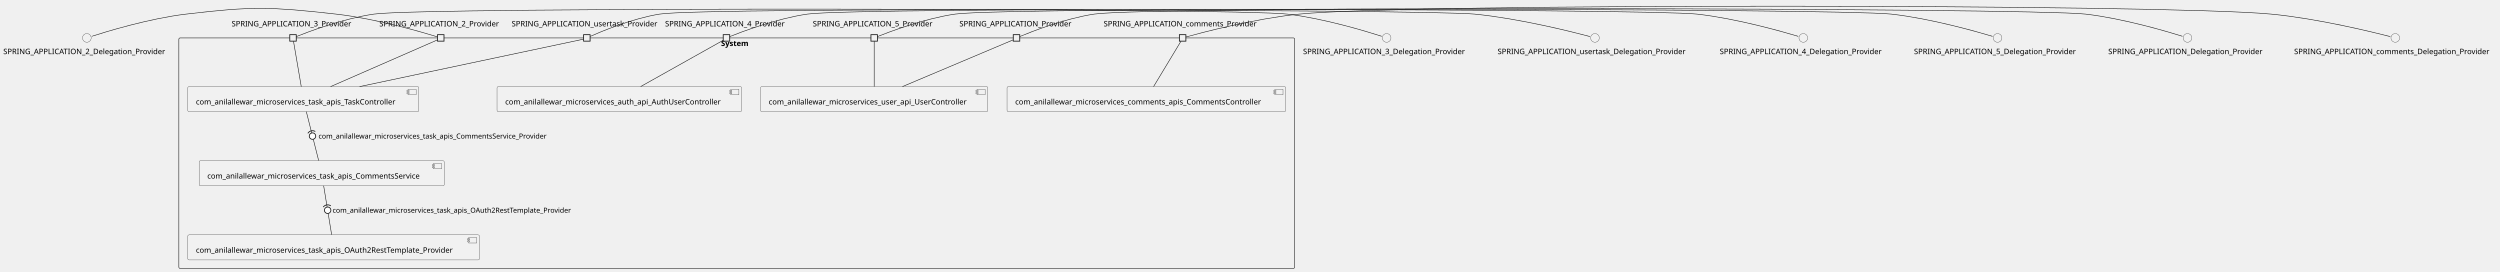
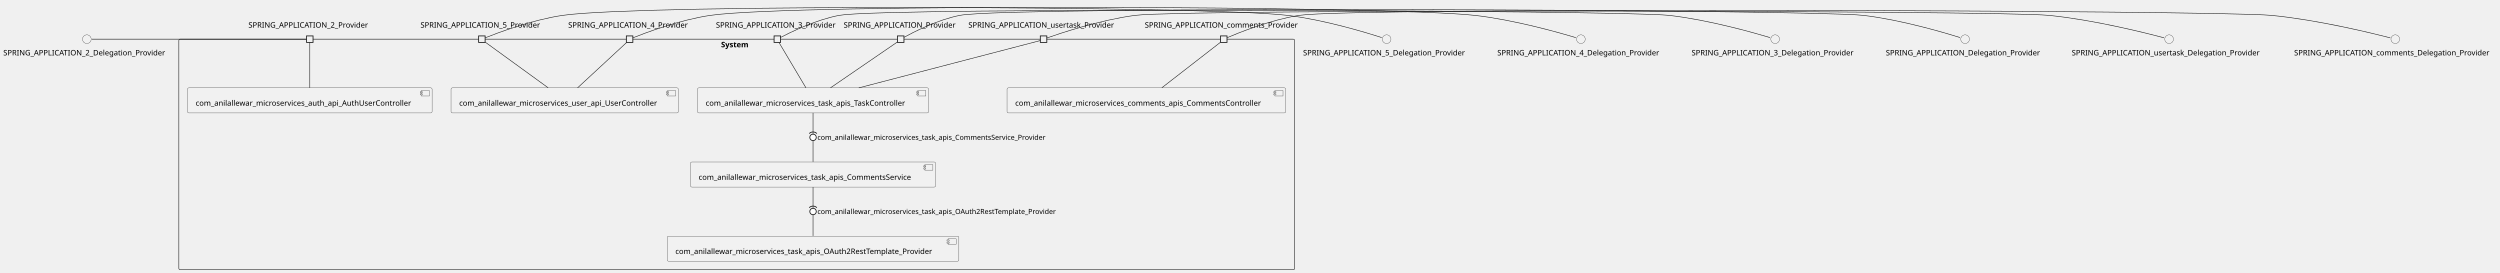
- <svg xmlns="http://www.w3.org/2000/svg" xmlns:xlink="http://www.w3.org/1999/xlink" contentStyleType="text/css" height="502px" preserveAspectRatio="none" style="width:4620px;height:502px;background:#FFFFFF;" version="1.1" viewBox="0 0 4620 502" width="4620px" zoomAndPan="magnify">
+ <svg xmlns="http://www.w3.org/2000/svg" xmlns:xlink="http://www.w3.org/1999/xlink" contentStyleType="text/css" height="504px" preserveAspectRatio="none" style="width:4620px;height:504px;background:#FFFFFF;" version="1.1" viewBox="0 0 4620 504" width="4620px" zoomAndPan="magnify">
  <defs />
  <g>
    <g id="cluster_System">
-       <rect fill="none" height="426" rx="2.5" ry="2.5" style="stroke:#181818;stroke-width:1.0;" width="2062" x="330.5" y="70.06" />
-       <text fill="#000000" font-family="sans-serif" font-size="14" font-weight="bold" lengthAdjust="spacing" textLength="58" x="1332.5" y="85.055">System</text>
+       <rect fill="none" height="426" rx="2.5" ry="2.5" style="stroke:#181818;stroke-width:1.0;" width="2062" x="330.5" y="72.38" />
+       <text fill="#000000" font-family="sans-serif" font-size="14" font-weight="bold" lengthAdjust="spacing" textLength="58" x="1332.5" y="87.375">System</text>
    </g>
    <g id="elem_com_anilallewar_microservices_auth_api_AuthUserController">
-       <a href="anilallewar-microservices-basics-spring-boot.repository#_tkcF-hDOEe-IudnBAftMdw" target="_top" title="anilallewar-microservices-basics-spring-boot.repository#_tkcF-hDOEe-IudnBAftMdw" xlink:actuate="onRequest" xlink:href="anilallewar-microservices-basics-spring-boot.repository#_tkcF-hDOEe-IudnBAftMdw" xlink:show="new" xlink:title="anilallewar-microservices-basics-spring-boot.repository#_tkcF-hDOEe-IudnBAftMdw" xlink:type="simple">
-         <rect fill="#F1F1F1" height="46.297" rx="2.5" ry="2.5" style="stroke:#181818;stroke-width:0.5;" width="452" x="918.5" y="160.06" />
-         <rect fill="#F1F1F1" height="10" style="stroke:#181818;stroke-width:0.5;" width="15" x="1350.5" y="165.06" />
-         <rect fill="#F1F1F1" height="2" style="stroke:#181818;stroke-width:0.5;" width="4" x="1348.5" y="167.06" />
-         <rect fill="#F1F1F1" height="2" style="stroke:#181818;stroke-width:0.5;" width="4" x="1348.5" y="171.06" />
-         <text fill="#000000" font-family="sans-serif" font-size="14" lengthAdjust="spacing" textLength="412" x="933.5" y="193.055">com_anilallewar_microservices_auth_api_AuthUserController</text>
+       <a href="anilallewar-microservices-basics-spring-boot.repository#_lcFscxGXEe-fdIV9tTyKSA" target="_top" title="anilallewar-microservices-basics-spring-boot.repository#_lcFscxGXEe-fdIV9tTyKSA" xlink:actuate="onRequest" xlink:href="anilallewar-microservices-basics-spring-boot.repository#_lcFscxGXEe-fdIV9tTyKSA" xlink:show="new" xlink:title="anilallewar-microservices-basics-spring-boot.repository#_lcFscxGXEe-fdIV9tTyKSA" xlink:type="simple">
+         <rect fill="#F1F1F1" height="46.297" rx="2.5" ry="2.5" style="stroke:#181818;stroke-width:0.5;" width="452" x="346.5" y="162.38" />
+         <rect fill="#F1F1F1" height="10" style="stroke:#181818;stroke-width:0.5;" width="15" x="778.5" y="167.38" />
+         <rect fill="#F1F1F1" height="2" style="stroke:#181818;stroke-width:0.5;" width="4" x="776.5" y="169.38" />
+         <rect fill="#F1F1F1" height="2" style="stroke:#181818;stroke-width:0.5;" width="4" x="776.5" y="173.38" />
+         <text fill="#000000" font-family="sans-serif" font-size="14" lengthAdjust="spacing" textLength="412" x="361.5" y="195.375">com_anilallewar_microservices_auth_api_AuthUserController</text>
      </a>
    </g>
    <g id="elem_com_anilallewar_microservices_comments_apis_CommentsController">
-       <a href="anilallewar-microservices-basics-spring-boot.repository#_tkcF-hDOEe-IudnBAftMdw" target="_top" title="anilallewar-microservices-basics-spring-boot.repository#_tkcF-hDOEe-IudnBAftMdw" xlink:actuate="onRequest" xlink:href="anilallewar-microservices-basics-spring-boot.repository#_tkcF-hDOEe-IudnBAftMdw" xlink:show="new" xlink:title="anilallewar-microservices-basics-spring-boot.repository#_tkcF-hDOEe-IudnBAftMdw" xlink:type="simple">
-         <rect fill="#F1F1F1" height="46.297" rx="2.5" ry="2.5" style="stroke:#181818;stroke-width:0.5;" width="515" x="1861" y="160.06" />
-         <rect fill="#F1F1F1" height="10" style="stroke:#181818;stroke-width:0.5;" width="15" x="2356" y="165.06" />
-         <rect fill="#F1F1F1" height="2" style="stroke:#181818;stroke-width:0.5;" width="4" x="2354" y="167.06" />
-         <rect fill="#F1F1F1" height="2" style="stroke:#181818;stroke-width:0.5;" width="4" x="2354" y="171.06" />
-         <text fill="#000000" font-family="sans-serif" font-size="14" lengthAdjust="spacing" textLength="475" x="1876" y="193.055">com_anilallewar_microservices_comments_apis_CommentsController</text>
+       <a href="anilallewar-microservices-basics-spring-boot.repository#_lcFscxGXEe-fdIV9tTyKSA" target="_top" title="anilallewar-microservices-basics-spring-boot.repository#_lcFscxGXEe-fdIV9tTyKSA" xlink:actuate="onRequest" xlink:href="anilallewar-microservices-basics-spring-boot.repository#_lcFscxGXEe-fdIV9tTyKSA" xlink:show="new" xlink:title="anilallewar-microservices-basics-spring-boot.repository#_lcFscxGXEe-fdIV9tTyKSA" xlink:type="simple">
+         <rect fill="#F1F1F1" height="46.297" rx="2.5" ry="2.5" style="stroke:#181818;stroke-width:0.5;" width="515" x="1861" y="162.38" />
+         <rect fill="#F1F1F1" height="10" style="stroke:#181818;stroke-width:0.5;" width="15" x="2356" y="167.38" />
+         <rect fill="#F1F1F1" height="2" style="stroke:#181818;stroke-width:0.5;" width="4" x="2354" y="169.38" />
+         <rect fill="#F1F1F1" height="2" style="stroke:#181818;stroke-width:0.5;" width="4" x="2354" y="173.38" />
+         <text fill="#000000" font-family="sans-serif" font-size="14" lengthAdjust="spacing" textLength="475" x="1876" y="195.375">com_anilallewar_microservices_comments_apis_CommentsController</text>
      </a>
    </g>
    <g id="elem_com_anilallewar_microservices_task_apis_CommentsService">
-       <a href="anilallewar-microservices-basics-spring-boot.repository#_tkcF-hDOEe-IudnBAftMdw" target="_top" title="anilallewar-microservices-basics-spring-boot.repository#_tkcF-hDOEe-IudnBAftMdw" xlink:actuate="onRequest" xlink:href="anilallewar-microservices-basics-spring-boot.repository#_tkcF-hDOEe-IudnBAftMdw" xlink:show="new" xlink:title="anilallewar-microservices-basics-spring-boot.repository#_tkcF-hDOEe-IudnBAftMdw" xlink:type="simple">
-         <rect fill="#F1F1F1" height="46.297" rx="2.5" ry="2.5" style="stroke:#181818;stroke-width:0.5;" width="453" x="368" y="297.06" />
-         <rect fill="#F1F1F1" height="10" style="stroke:#181818;stroke-width:0.5;" width="15" x="801" y="302.06" />
-         <rect fill="#F1F1F1" height="2" style="stroke:#181818;stroke-width:0.5;" width="4" x="799" y="304.06" />
-         <rect fill="#F1F1F1" height="2" style="stroke:#181818;stroke-width:0.5;" width="4" x="799" y="308.06" />
-         <text fill="#000000" font-family="sans-serif" font-size="14" lengthAdjust="spacing" textLength="413" x="383" y="330.055">com_anilallewar_microservices_task_apis_CommentsService</text>
+       <a href="anilallewar-microservices-basics-spring-boot.repository#_lcFscxGXEe-fdIV9tTyKSA" target="_top" title="anilallewar-microservices-basics-spring-boot.repository#_lcFscxGXEe-fdIV9tTyKSA" xlink:actuate="onRequest" xlink:href="anilallewar-microservices-basics-spring-boot.repository#_lcFscxGXEe-fdIV9tTyKSA" xlink:show="new" xlink:title="anilallewar-microservices-basics-spring-boot.repository#_lcFscxGXEe-fdIV9tTyKSA" xlink:type="simple">
+         <rect fill="#F1F1F1" height="46.297" rx="2.5" ry="2.5" style="stroke:#181818;stroke-width:0.5;" width="453" x="1276" y="299.38" />
+         <rect fill="#F1F1F1" height="10" style="stroke:#181818;stroke-width:0.5;" width="15" x="1709" y="304.38" />
+         <rect fill="#F1F1F1" height="2" style="stroke:#181818;stroke-width:0.5;" width="4" x="1707" y="306.38" />
+         <rect fill="#F1F1F1" height="2" style="stroke:#181818;stroke-width:0.5;" width="4" x="1707" y="310.38" />
+         <text fill="#000000" font-family="sans-serif" font-size="14" lengthAdjust="spacing" textLength="413" x="1291" y="332.375">com_anilallewar_microservices_task_apis_CommentsService</text>
      </a>
    </g>
    <g id="elem_com_anilallewar_microservices_task_apis_OAuth2RestTemplate_Provider">
-       <a href="anilallewar-microservices-basics-spring-boot.repository#_tkcF-hDOEe-IudnBAftMdw" target="_top" title="anilallewar-microservices-basics-spring-boot.repository#_tkcF-hDOEe-IudnBAftMdw" xlink:actuate="onRequest" xlink:href="anilallewar-microservices-basics-spring-boot.repository#_tkcF-hDOEe-IudnBAftMdw" xlink:show="new" xlink:title="anilallewar-microservices-basics-spring-boot.repository#_tkcF-hDOEe-IudnBAftMdw" xlink:type="simple">
-         <rect fill="#F1F1F1" height="46.297" rx="2.5" ry="2.5" style="stroke:#181818;stroke-width:0.5;" width="539" x="347" y="434.06" />
-         <rect fill="#F1F1F1" height="10" style="stroke:#181818;stroke-width:0.5;" width="15" x="866" y="439.06" />
-         <rect fill="#F1F1F1" height="2" style="stroke:#181818;stroke-width:0.5;" width="4" x="864" y="441.06" />
-         <rect fill="#F1F1F1" height="2" style="stroke:#181818;stroke-width:0.5;" width="4" x="864" y="445.06" />
-         <text fill="#000000" font-family="sans-serif" font-size="14" lengthAdjust="spacing" textLength="499" x="362" y="467.055">com_anilallewar_microservices_task_apis_OAuth2RestTemplate_Provider</text>
+       <a href="anilallewar-microservices-basics-spring-boot.repository#_lcFscxGXEe-fdIV9tTyKSA" target="_top" title="anilallewar-microservices-basics-spring-boot.repository#_lcFscxGXEe-fdIV9tTyKSA" xlink:actuate="onRequest" xlink:href="anilallewar-microservices-basics-spring-boot.repository#_lcFscxGXEe-fdIV9tTyKSA" xlink:show="new" xlink:title="anilallewar-microservices-basics-spring-boot.repository#_lcFscxGXEe-fdIV9tTyKSA" xlink:type="simple">
+         <rect fill="#F1F1F1" height="46.297" rx="2.5" ry="2.5" style="stroke:#181818;stroke-width:0.5;" width="539" x="1233" y="436.38" />
+         <rect fill="#F1F1F1" height="10" style="stroke:#181818;stroke-width:0.5;" width="15" x="1752" y="441.38" />
+         <rect fill="#F1F1F1" height="2" style="stroke:#181818;stroke-width:0.5;" width="4" x="1750" y="443.38" />
+         <rect fill="#F1F1F1" height="2" style="stroke:#181818;stroke-width:0.5;" width="4" x="1750" y="447.38" />
+         <text fill="#000000" font-family="sans-serif" font-size="14" lengthAdjust="spacing" textLength="499" x="1248" y="469.375">com_anilallewar_microservices_task_apis_OAuth2RestTemplate_Provider</text>
      </a>
    </g>
    <g id="elem_com_anilallewar_microservices_task_apis_TaskController">
-       <a href="anilallewar-microservices-basics-spring-boot.repository#_tkcF-hDOEe-IudnBAftMdw" target="_top" title="anilallewar-microservices-basics-spring-boot.repository#_tkcF-hDOEe-IudnBAftMdw" xlink:actuate="onRequest" xlink:href="anilallewar-microservices-basics-spring-boot.repository#_tkcF-hDOEe-IudnBAftMdw" xlink:show="new" xlink:title="anilallewar-microservices-basics-spring-boot.repository#_tkcF-hDOEe-IudnBAftMdw" xlink:type="simple">
-         <rect fill="#F1F1F1" height="46.297" rx="2.5" ry="2.5" style="stroke:#181818;stroke-width:0.5;" width="427" x="347" y="160.06" />
-         <rect fill="#F1F1F1" height="10" style="stroke:#181818;stroke-width:0.5;" width="15" x="754" y="165.06" />
-         <rect fill="#F1F1F1" height="2" style="stroke:#181818;stroke-width:0.5;" width="4" x="752" y="167.06" />
-         <rect fill="#F1F1F1" height="2" style="stroke:#181818;stroke-width:0.5;" width="4" x="752" y="171.06" />
-         <text fill="#000000" font-family="sans-serif" font-size="14" lengthAdjust="spacing" textLength="387" x="362" y="193.055">com_anilallewar_microservices_task_apis_TaskController</text>
+       <a href="anilallewar-microservices-basics-spring-boot.repository#_lcFscxGXEe-fdIV9tTyKSA" target="_top" title="anilallewar-microservices-basics-spring-boot.repository#_lcFscxGXEe-fdIV9tTyKSA" xlink:actuate="onRequest" xlink:href="anilallewar-microservices-basics-spring-boot.repository#_lcFscxGXEe-fdIV9tTyKSA" xlink:show="new" xlink:title="anilallewar-microservices-basics-spring-boot.repository#_lcFscxGXEe-fdIV9tTyKSA" xlink:type="simple">
+         <rect fill="#F1F1F1" height="46.297" rx="2.5" ry="2.5" style="stroke:#181818;stroke-width:0.5;" width="427" x="1289" y="162.38" />
+         <rect fill="#F1F1F1" height="10" style="stroke:#181818;stroke-width:0.5;" width="15" x="1696" y="167.38" />
+         <rect fill="#F1F1F1" height="2" style="stroke:#181818;stroke-width:0.5;" width="4" x="1694" y="169.38" />
+         <rect fill="#F1F1F1" height="2" style="stroke:#181818;stroke-width:0.5;" width="4" x="1694" y="173.38" />
+         <text fill="#000000" font-family="sans-serif" font-size="14" lengthAdjust="spacing" textLength="387" x="1304" y="195.375">com_anilallewar_microservices_task_apis_TaskController</text>
      </a>
    </g>
    <g id="elem_com_anilallewar_microservices_user_api_UserController">
-       <a href="anilallewar-microservices-basics-spring-boot.repository#_tkcF-hDOEe-IudnBAftMdw" target="_top" title="anilallewar-microservices-basics-spring-boot.repository#_tkcF-hDOEe-IudnBAftMdw" xlink:actuate="onRequest" xlink:href="anilallewar-microservices-basics-spring-boot.repository#_tkcF-hDOEe-IudnBAftMdw" xlink:show="new" xlink:title="anilallewar-microservices-basics-spring-boot.repository#_tkcF-hDOEe-IudnBAftMdw" xlink:type="simple">
-         <rect fill="#F1F1F1" height="46.297" rx="2.5" ry="2.5" style="stroke:#181818;stroke-width:0.5;" width="420" x="1405.5" y="160.06" />
-         <rect fill="#F1F1F1" height="10" style="stroke:#181818;stroke-width:0.5;" width="15" x="1805.5" y="165.06" />
-         <rect fill="#F1F1F1" height="2" style="stroke:#181818;stroke-width:0.5;" width="4" x="1803.5" y="167.06" />
-         <rect fill="#F1F1F1" height="2" style="stroke:#181818;stroke-width:0.5;" width="4" x="1803.5" y="171.06" />
-         <text fill="#000000" font-family="sans-serif" font-size="14" lengthAdjust="spacing" textLength="380" x="1420.5" y="193.055">com_anilallewar_microservices_user_api_UserController</text>
+       <a href="anilallewar-microservices-basics-spring-boot.repository#_lcFscxGXEe-fdIV9tTyKSA" target="_top" title="anilallewar-microservices-basics-spring-boot.repository#_lcFscxGXEe-fdIV9tTyKSA" xlink:actuate="onRequest" xlink:href="anilallewar-microservices-basics-spring-boot.repository#_lcFscxGXEe-fdIV9tTyKSA" xlink:show="new" xlink:title="anilallewar-microservices-basics-spring-boot.repository#_lcFscxGXEe-fdIV9tTyKSA" xlink:type="simple">
+         <rect fill="#F1F1F1" height="46.297" rx="2.5" ry="2.5" style="stroke:#181818;stroke-width:0.5;" width="420" x="833.5" y="162.38" />
+         <rect fill="#F1F1F1" height="10" style="stroke:#181818;stroke-width:0.5;" width="15" x="1233.5" y="167.38" />
+         <rect fill="#F1F1F1" height="2" style="stroke:#181818;stroke-width:0.5;" width="4" x="1231.5" y="169.38" />
+         <rect fill="#F1F1F1" height="2" style="stroke:#181818;stroke-width:0.5;" width="4" x="1231.5" y="173.38" />
+         <text fill="#000000" font-family="sans-serif" font-size="14" lengthAdjust="spacing" textLength="380" x="848.5" y="195.375">com_anilallewar_microservices_user_api_UserController</text>
      </a>
    </g>
-     <text fill="#000000" font-family="sans-serif" font-size="14" lengthAdjust="spacing" textLength="227" x="701" y="48.758">SPRING_APPLICATION_2_Provider</text>
-     <rect fill="#F1F1F1" height="12" style="stroke:#181818;stroke-width:1.5;" width="12" x="808.5" y="64.06" />
-     <text fill="#000000" font-family="sans-serif" font-size="14" lengthAdjust="spacing" textLength="227" x="428" y="48.758">SPRING_APPLICATION_3_Provider</text>
-     <rect fill="#F1F1F1" height="12" style="stroke:#181818;stroke-width:1.5;" width="12" x="535.5" y="64.06" />
-     <text fill="#000000" font-family="sans-serif" font-size="14" lengthAdjust="spacing" textLength="227" x="1229" y="48.758">SPRING_APPLICATION_4_Provider</text>
-     <rect fill="#F1F1F1" height="12" style="stroke:#181818;stroke-width:1.5;" width="12" x="1336.5" y="64.06" />
-     <text fill="#000000" font-family="sans-serif" font-size="14" lengthAdjust="spacing" textLength="227" x="1502" y="48.758">SPRING_APPLICATION_5_Provider</text>
-     <rect fill="#F1F1F1" height="12" style="stroke:#181818;stroke-width:1.5;" width="12" x="1609.5" y="64.06" />
-     <text fill="#000000" font-family="sans-serif" font-size="14" lengthAdjust="spacing" textLength="211" x="1773" y="48.758">SPRING_APPLICATION_Provider</text>
-     <rect fill="#F1F1F1" height="12" style="stroke:#181818;stroke-width:1.5;" width="12" x="1872.5" y="64.06" />
-     <text fill="#000000" font-family="sans-serif" font-size="14" lengthAdjust="spacing" textLength="292" x="2039.5" y="48.758">SPRING_APPLICATION_comments_Provider</text>
-     <rect fill="#F1F1F1" height="12" style="stroke:#181818;stroke-width:1.5;" width="12" x="2179.5" y="64.06" />
-     <text fill="#000000" font-family="sans-serif" font-size="14" lengthAdjust="spacing" textLength="278" x="945.5" y="48.758">SPRING_APPLICATION_usertask_Provider</text>
-     <rect fill="#F1F1F1" height="12" style="stroke:#181818;stroke-width:1.5;" width="12" x="1078.5" y="64.06" />
+     <text fill="#000000" font-family="sans-serif" font-size="14" lengthAdjust="spacing" textLength="227" x="459" y="51.078">SPRING_APPLICATION_2_Provider</text>
+     <rect fill="#F1F1F1" height="12" style="stroke:#181818;stroke-width:1.5;" width="12" x="566.5" y="66.38" />
+     <text fill="#000000" font-family="sans-serif" font-size="14" lengthAdjust="spacing" textLength="227" x="1323" y="51.078">SPRING_APPLICATION_3_Provider</text>
+     <rect fill="#F1F1F1" height="12" style="stroke:#181818;stroke-width:1.5;" width="12" x="1430.5" y="66.38" />
+     <text fill="#000000" font-family="sans-serif" font-size="14" lengthAdjust="spacing" textLength="227" x="1050" y="51.078">SPRING_APPLICATION_4_Provider</text>
+     <rect fill="#F1F1F1" height="12" style="stroke:#181818;stroke-width:1.5;" width="12" x="1157.5" y="66.38" />
+     <text fill="#000000" font-family="sans-serif" font-size="14" lengthAdjust="spacing" textLength="227" x="777" y="51.078">SPRING_APPLICATION_5_Provider</text>
+     <rect fill="#F1F1F1" height="12" style="stroke:#181818;stroke-width:1.5;" width="12" x="884.5" y="66.38" />
+     <text fill="#000000" font-family="sans-serif" font-size="14" lengthAdjust="spacing" textLength="211" x="1559" y="51.078">SPRING_APPLICATION_Provider</text>
+     <rect fill="#F1F1F1" height="12" style="stroke:#181818;stroke-width:1.5;" width="12" x="1658.5" y="66.38" />
+     <text fill="#000000" font-family="sans-serif" font-size="14" lengthAdjust="spacing" textLength="292" x="2115.5" y="51.078">SPRING_APPLICATION_comments_Provider</text>
+     <rect fill="#F1F1F1" height="12" style="stroke:#181818;stroke-width:1.5;" width="12" x="2255.5" y="66.38" />
+     <text fill="#000000" font-family="sans-serif" font-size="14" lengthAdjust="spacing" textLength="278" x="1789.5" y="51.078">SPRING_APPLICATION_usertask_Provider</text>
+     <rect fill="#F1F1F1" height="12" style="stroke:#181818;stroke-width:1.5;" width="12" x="1922.5" y="66.38" />
    <g id="elem_SPRING_APPLICATION_2_Delegation_Provider">
-       <ellipse cx="160.5" cy="70.06" fill="#F1F1F1" rx="8" ry="8" style="stroke:#181818;stroke-width:0.5;" />
-       <text fill="#000000" font-family="sans-serif" font-size="14" lengthAdjust="spacing" textLength="309" x="6" y="100.055">SPRING_APPLICATION_2_Delegation_Provider</text>
+       <ellipse cx="160.5" cy="72.38" fill="#F1F1F1" rx="8" ry="8" style="stroke:#181818;stroke-width:0.5;" />
+       <text fill="#000000" font-family="sans-serif" font-size="14" lengthAdjust="spacing" textLength="309" x="6" y="102.375">SPRING_APPLICATION_2_Delegation_Provider</text>
    </g>
    <g id="elem_SPRING_APPLICATION_3_Delegation_Provider">
-       <ellipse cx="2562.5" cy="70.06" fill="#F1F1F1" rx="8" ry="8" style="stroke:#181818;stroke-width:0.5;" />
-       <text fill="#000000" font-family="sans-serif" font-size="14" lengthAdjust="spacing" textLength="309" x="2408" y="100.055">SPRING_APPLICATION_3_Delegation_Provider</text>
+       <ellipse cx="3280.5" cy="72.38" fill="#F1F1F1" rx="8" ry="8" style="stroke:#181818;stroke-width:0.5;" />
+       <text fill="#000000" font-family="sans-serif" font-size="14" lengthAdjust="spacing" textLength="309" x="3126" y="102.375">SPRING_APPLICATION_3_Delegation_Provider</text>
    </g>
    <g id="elem_SPRING_APPLICATION_4_Delegation_Provider">
-       <ellipse cx="3332.5" cy="70.06" fill="#F1F1F1" rx="8" ry="8" style="stroke:#181818;stroke-width:0.5;" />
-       <text fill="#000000" font-family="sans-serif" font-size="14" lengthAdjust="spacing" textLength="309" x="3178" y="100.055">SPRING_APPLICATION_4_Delegation_Provider</text>
+       <ellipse cx="2921.5" cy="72.38" fill="#F1F1F1" rx="8" ry="8" style="stroke:#181818;stroke-width:0.5;" />
+       <text fill="#000000" font-family="sans-serif" font-size="14" lengthAdjust="spacing" textLength="309" x="2767" y="102.375">SPRING_APPLICATION_4_Delegation_Provider</text>
    </g>
    <g id="elem_SPRING_APPLICATION_5_Delegation_Provider">
-       <ellipse cx="3691.5" cy="70.06" fill="#F1F1F1" rx="8" ry="8" style="stroke:#181818;stroke-width:0.5;" />
-       <text fill="#000000" font-family="sans-serif" font-size="14" lengthAdjust="spacing" textLength="309" x="3537" y="100.055">SPRING_APPLICATION_5_Delegation_Provider</text>
+       <ellipse cx="2562.5" cy="72.38" fill="#F1F1F1" rx="8" ry="8" style="stroke:#181818;stroke-width:0.5;" />
+       <text fill="#000000" font-family="sans-serif" font-size="14" lengthAdjust="spacing" textLength="309" x="2408" y="102.375">SPRING_APPLICATION_5_Delegation_Provider</text>
    </g>
    <g id="elem_SPRING_APPLICATION_Delegation_Provider">
-       <ellipse cx="4042.5" cy="70.06" fill="#F1F1F1" rx="8" ry="8" style="stroke:#181818;stroke-width:0.5;" />
-       <text fill="#000000" font-family="sans-serif" font-size="14" lengthAdjust="spacing" textLength="293" x="3896" y="100.055">SPRING_APPLICATION_Delegation_Provider</text>
+       <ellipse cx="3631.5" cy="72.38" fill="#F1F1F1" rx="8" ry="8" style="stroke:#181818;stroke-width:0.5;" />
+       <text fill="#000000" font-family="sans-serif" font-size="14" lengthAdjust="spacing" textLength="293" x="3485" y="102.375">SPRING_APPLICATION_Delegation_Provider</text>
    </g>
    <g id="elem_SPRING_APPLICATION_comments_Delegation_Provider">
-       <ellipse cx="4426.5" cy="70.06" fill="#F1F1F1" rx="8" ry="8" style="stroke:#181818;stroke-width:0.5;" />
-       <text fill="#000000" font-family="sans-serif" font-size="14" lengthAdjust="spacing" textLength="374" x="4239.5" y="100.055">SPRING_APPLICATION_comments_Delegation_Provider</text>
+       <ellipse cx="4426.5" cy="72.38" fill="#F1F1F1" rx="8" ry="8" style="stroke:#181818;stroke-width:0.5;" />
+       <text fill="#000000" font-family="sans-serif" font-size="14" lengthAdjust="spacing" textLength="374" x="4239.5" y="102.375">SPRING_APPLICATION_comments_Delegation_Provider</text>
    </g>
    <g id="elem_SPRING_APPLICATION_usertask_Delegation_Provider">
-       <ellipse cx="2947.5" cy="70.06" fill="#F1F1F1" rx="8" ry="8" style="stroke:#181818;stroke-width:0.5;" />
-       <text fill="#000000" font-family="sans-serif" font-size="14" lengthAdjust="spacing" textLength="360" x="2767.5" y="100.055">SPRING_APPLICATION_usertask_Delegation_Provider</text>
+       <ellipse cx="4008.5" cy="72.38" fill="#F1F1F1" rx="8" ry="8" style="stroke:#181818;stroke-width:0.5;" />
+       <text fill="#000000" font-family="sans-serif" font-size="14" lengthAdjust="spacing" textLength="360" x="3828.5" y="102.375">SPRING_APPLICATION_usertask_Delegation_Provider</text>
    </g>
    <g id="link_SPRING_APPLICATION_2_Delegation_Provider_SPRING_APPLICATION_2_Provider">
-       <path d="M169.53,67.09 C195.97,58.57 275.68,34.14 344,26.06 C466.26,11.61 498.66,12.33 621,26.06 C695.98,34.48 784.28,60.69 808.24,68.1 " fill="none" id="SPRING_APPLICATION_2_Delegation_Provider-SPRING_APPLICATION_2_Provider" style="stroke:#181818;stroke-width:1.0;" />
+       <path d="M169.69,72.38 C223.3,72.38 523.27,72.38 566.35,72.38 " fill="none" id="SPRING_APPLICATION_2_Delegation_Provider-SPRING_APPLICATION_2_Provider" style="stroke:#181818;stroke-width:1.0;" />
    </g>
-     <g id="link_SPRING_APPLICATION_2_Provider_com_anilallewar_microservices_task_apis_TaskController">
-       <path d="M808.22,73.8 C781.45,85.51 675.24,131.92 610.9,160.03 " fill="none" id="SPRING_APPLICATION_2_Provider-com_anilallewar_microservices_task_apis_TaskController" style="stroke:#181818;stroke-width:1.0;" />
+     <g id="link_SPRING_APPLICATION_2_Provider_com_anilallewar_microservices_auth_api_AuthUserController">
+       <path d="M572.5,78.44 C572.5,93.03 572.5,135.84 572.5,162.36 " fill="none" id="SPRING_APPLICATION_2_Provider-com_anilallewar_microservices_auth_api_AuthUserController" style="stroke:#181818;stroke-width:1.0;" />
    </g>
    <g id="link_SPRING_APPLICATION_3_Delegation_Provider_SPRING_APPLICATION_3_Provider">
-       <path d="M2553.47,67.09 C2527.03,58.57 2447.32,34.14 2379,26.06 C2285.87,15.05 783.82,12.68 691,26.06 C633.69,34.32 567.73,59.52 547.62,67.56 " fill="none" id="SPRING_APPLICATION_3_Delegation_Provider-SPRING_APPLICATION_3_Provider" style="stroke:#181818;stroke-width:1.0;" />
+       <path d="M3271.22,69.53 C3243.27,61.12 3157.32,36.49 3084,28.38 C2999.35,19.02 1634.74,12.84 1551,28.38 C1507.66,36.42 1459.55,60.23 1442.72,69.04 " fill="none" id="SPRING_APPLICATION_3_Delegation_Provider-SPRING_APPLICATION_3_Provider" style="stroke:#181818;stroke-width:1.0;" />
    </g>
    <g id="link_SPRING_APPLICATION_3_Provider_com_anilallewar_microservices_task_apis_TaskController">
-       <path d="M542.37,76.12 C544.86,90.71 552.19,133.52 556.73,160.04 " fill="none" id="SPRING_APPLICATION_3_Provider-com_anilallewar_microservices_task_apis_TaskController" style="stroke:#181818;stroke-width:1.0;" />
+       <path d="M1439.51,78.44 C1448.18,93.03 1473.64,135.84 1489.41,162.36 " fill="none" id="SPRING_APPLICATION_3_Provider-com_anilallewar_microservices_task_apis_TaskController" style="stroke:#181818;stroke-width:1.0;" />
    </g>
    <g id="link_SPRING_APPLICATION_4_Delegation_Provider_SPRING_APPLICATION_4_Provider">
-       <path d="M3323.22,67.21 C3295.27,58.8 3209.32,34.17 3136,26.06 C3045.22,16.02 1582.4,13.03 1492,26.06 C1434.69,34.32 1368.73,59.52 1348.62,67.56 " fill="none" id="SPRING_APPLICATION_4_Delegation_Provider-SPRING_APPLICATION_4_Provider" style="stroke:#181818;stroke-width:1.0;" />
+       <path d="M2912.22,69.53 C2884.27,61.12 2798.32,36.49 2725,28.38 C2569.06,11.13 1468.28,6 1313,28.38 C1255.69,36.64 1189.73,61.84 1169.62,69.88 " fill="none" id="SPRING_APPLICATION_4_Delegation_Provider-SPRING_APPLICATION_4_Provider" style="stroke:#181818;stroke-width:1.0;" />
    </g>
-     <g id="link_SPRING_APPLICATION_4_Provider_com_anilallewar_microservices_auth_api_AuthUserController">
-       <path d="M1336.36,74.5 C1313.64,87.24 1233.17,132.35 1183.95,159.94 " fill="none" id="SPRING_APPLICATION_4_Provider-com_anilallewar_microservices_auth_api_AuthUserController" style="stroke:#181818;stroke-width:1.0;" />
+     <g id="link_SPRING_APPLICATION_4_Provider_com_anilallewar_microservices_user_api_UserController">
+       <path d="M1158.03,78.44 C1142.26,93.03 1095.98,135.84 1067.31,162.36 " fill="none" id="SPRING_APPLICATION_4_Provider-com_anilallewar_microservices_user_api_UserController" style="stroke:#181818;stroke-width:1.0;" />
    </g>
    <g id="link_SPRING_APPLICATION_5_Delegation_Provider_SPRING_APPLICATION_5_Provider">
-       <path d="M3682.22,67.21 C3654.27,58.8 3568.32,34.17 3495,26.06 C3399.47,15.5 1860.13,12.35 1765,26.06 C1707.69,34.32 1641.73,59.52 1621.62,67.56 " fill="none" id="SPRING_APPLICATION_5_Delegation_Provider-SPRING_APPLICATION_5_Provider" style="stroke:#181818;stroke-width:1.0;" />
+       <path d="M2553.47,69.41 C2527.03,60.89 2447.32,36.46 2379,28.38 C2231.25,10.91 1187.26,7.16 1040,28.38 C982.69,36.64 916.73,61.84 896.62,69.88 " fill="none" id="SPRING_APPLICATION_5_Delegation_Provider-SPRING_APPLICATION_5_Provider" style="stroke:#181818;stroke-width:1.0;" />
    </g>
    <g id="link_SPRING_APPLICATION_5_Provider_com_anilallewar_microservices_user_api_UserController">
-       <path d="M1615.5,76.12 C1615.5,90.71 1615.5,133.52 1615.5,160.04 " fill="none" id="SPRING_APPLICATION_5_Provider-com_anilallewar_microservices_user_api_UserController" style="stroke:#181818;stroke-width:1.0;" />
+       <path d="M896.69,77.87 C915.97,91.86 975.93,135.36 1012.99,162.24 " fill="none" id="SPRING_APPLICATION_5_Provider-com_anilallewar_microservices_user_api_UserController" style="stroke:#181818;stroke-width:1.0;" />
    </g>
    <g id="link_SPRING_APPLICATION_Delegation_Provider_SPRING_APPLICATION_Provider">
-       <path d="M4033.22,67.09 C4006.04,58.57 3924.11,34.13 3854,26.06 C3752.89,14.42 2122.65,10.98 2022,26.06 C1967.11,34.29 1904.22,59.28 1884.64,67.45 " fill="none" id="SPRING_APPLICATION_Delegation_Provider-SPRING_APPLICATION_Provider" style="stroke:#181818;stroke-width:1.0;" />
+       <path d="M3622.22,69.41 C3595.04,60.89 3513.11,36.45 3443,28.38 C3350.89,17.77 1865.04,10.77 1774,28.38 C1732.56,36.39 1686.91,60 1670.66,68.92 " fill="none" id="SPRING_APPLICATION_Delegation_Provider-SPRING_APPLICATION_Provider" style="stroke:#181818;stroke-width:1.0;" />
    </g>
-     <g id="link_SPRING_APPLICATION_Provider_com_anilallewar_microservices_user_api_UserController">
-       <path d="M1872,73.8 C1844.27,85.51 1734.3,131.92 1667.69,160.03 " fill="none" id="SPRING_APPLICATION_Provider-com_anilallewar_microservices_user_api_UserController" style="stroke:#181818;stroke-width:1.0;" />
+     <g id="link_SPRING_APPLICATION_Provider_com_anilallewar_microservices_task_apis_TaskController">
+       <path d="M1658.35,77.6 C1638.35,91.3 1574.21,135.25 1534.72,162.3 " fill="none" id="SPRING_APPLICATION_Provider-com_anilallewar_microservices_task_apis_TaskController" style="stroke:#181818;stroke-width:1.0;" />
    </g>
    <g id="link_SPRING_APPLICATION_comments_Delegation_Provider_SPRING_APPLICATION_comments_Provider">
-       <path d="M4417.41,67.67 C4386.69,59.74 4283.83,34.31 4197,26.06 C3998.34,7.19 2599.54,6 2401,26.06 C2317.04,34.54 2217.44,61.17 2191.77,68.29 " fill="none" id="SPRING_APPLICATION_comments_Delegation_Provider-SPRING_APPLICATION_comments_Provider" style="stroke:#181818;stroke-width:1.0;" />
+       <path d="M4417.41,69.99 C4386.69,62.06 4283.83,36.63 4197,28.38 C4097.67,18.94 2499.62,13.2 2401,28.38 C2347.79,36.57 2287.04,61.37 2267.73,69.65 " fill="none" id="SPRING_APPLICATION_comments_Delegation_Provider-SPRING_APPLICATION_comments_Provider" style="stroke:#181818;stroke-width:1.0;" />
    </g>
    <g id="link_SPRING_APPLICATION_comments_Provider_com_anilallewar_microservices_comments_apis_CommentsController">
-       <path d="M2182.45,76.12 C2173.64,90.71 2147.8,133.52 2131.79,160.04 " fill="none" id="SPRING_APPLICATION_comments_Provider-com_anilallewar_microservices_comments_apis_CommentsController" style="stroke:#181818;stroke-width:1.0;" />
+       <path d="M2255.36,78.15 C2236.97,92.42 2181.51,135.47 2147.09,162.18 " fill="none" id="SPRING_APPLICATION_comments_Provider-com_anilallewar_microservices_comments_apis_CommentsController" style="stroke:#181818;stroke-width:1.0;" />
    </g>
    <g id="link_SPRING_APPLICATION_usertask_Delegation_Provider_SPRING_APPLICATION_usertask_Provider">
-       <path d="M2938.27,67.56 C2908,59.5 2808.86,34.27 2725,26.06 C2641.73,17.91 1301.62,12.89 1219,26.06 C1167.81,34.22 1109.63,58.82 1090.76,67.22 " fill="none" id="SPRING_APPLICATION_usertask_Delegation_Provider-SPRING_APPLICATION_usertask_Provider" style="stroke:#181818;stroke-width:1.0;" />
+       <path d="M3999.27,69.88 C3969,61.82 3869.86,36.59 3786,28.38 C3692.67,19.24 2191.02,16.5 2098,28.38 C2032.56,36.74 1956.27,62.54 1934.55,70.21 " fill="none" id="SPRING_APPLICATION_usertask_Delegation_Provider-SPRING_APPLICATION_usertask_Provider" style="stroke:#181818;stroke-width:1.0;" />
    </g>
    <g id="link_SPRING_APPLICATION_usertask_Provider_com_anilallewar_microservices_task_apis_TaskController">
-       <path d="M1078.25,72.38 C1037.2,81.08 803.55,130.57 664.54,160.02 " fill="none" id="SPRING_APPLICATION_usertask_Provider-com_anilallewar_microservices_task_apis_TaskController" style="stroke:#181818;stroke-width:1.0;" />
+       <path d="M1922.48,74.95 C1886.63,84.29 1699.09,133.16 1587.1,162.34 " fill="none" id="SPRING_APPLICATION_usertask_Provider-com_anilallewar_microservices_task_apis_TaskController" style="stroke:#181818;stroke-width:1.0;" />
    </g>
    <g id="link_com_anilallewar_microservices_task_apis_TaskController_com_anilallewar_microservices_task_apis_CommentsService">
-       <path d="M566.11,206.35 C572.41,231.37 582.57,271.71 588.88,296.73 " fill="none" id="com_anilallewar_microservices_task_apis_TaskController-com_anilallewar_microservices_task_apis_CommentsService" style="stroke:#181818;stroke-width:1.0;" />
-       <text fill="#000000" font-family="sans-serif" font-size="13" lengthAdjust="spacing" textLength="447" x="588.5" y="256.127">com_anilallewar_microservices_task_apis_CommentsService_Provider</text>
-       <path d="M582.621,242.956 A10,10 0 0 0 568.907 246.411" fill="none" style="stroke:#181818;stroke-width:1.5;" />
-       <ellipse cx="577.491" cy="251.54" fill="#FFFFFF" rx="6" ry="6" style="stroke:#181818;stroke-width:1.5;" />
+       <path d="M1502.5,208.67 C1502.5,233.69 1502.5,274.03 1502.5,299.05 " fill="none" id="com_anilallewar_microservices_task_apis_TaskController-com_anilallewar_microservices_task_apis_CommentsService" style="stroke:#181818;stroke-width:1.0;" />
+       <text fill="#000000" font-family="sans-serif" font-size="13" lengthAdjust="spacing" textLength="447" x="1510.5" y="258.447">com_anilallewar_microservices_task_apis_CommentsService_Provider</text>
+       <path d="M1509.571,246.789 A10,10 0 0 0 1495.429 246.789" fill="none" style="stroke:#181818;stroke-width:1.5;" />
+       <ellipse cx="1502.5" cy="253.86" fill="#FFFFFF" rx="6" ry="6" style="stroke:#181818;stroke-width:1.5;" />
    </g>
    <g id="link_com_anilallewar_microservices_task_apis_CommentsService_com_anilallewar_microservices_task_apis_OAuth2RestTemplate_Provider">
-       <path d="M598.13,343.35 C602.21,368.37 608.78,408.71 612.86,433.73 " fill="none" id="com_anilallewar_microservices_task_apis_CommentsService-com_anilallewar_microservices_task_apis_OAuth2RestTemplate_Provider" style="stroke:#181818;stroke-width:1.0;" />
-       <text fill="#000000" font-family="sans-serif" font-size="13" lengthAdjust="spacing" textLength="465" x="614.5" y="393.127">com_anilallewar_microservices_task_apis_OAuth2RestTemplate_Provider</text>
-       <path d="M611.337,380.424 A10,10 0 0 0 597.379 382.698" fill="none" style="stroke:#181818;stroke-width:1.5;" />
-       <ellipse cx="605.495" cy="388.54" fill="#FFFFFF" rx="6" ry="6" style="stroke:#181818;stroke-width:1.5;" />
+       <path d="M1502.5,345.67 C1502.5,370.69 1502.5,411.03 1502.5,436.05 " fill="none" id="com_anilallewar_microservices_task_apis_CommentsService-com_anilallewar_microservices_task_apis_OAuth2RestTemplate_Provider" style="stroke:#181818;stroke-width:1.0;" />
+       <text fill="#000000" font-family="sans-serif" font-size="13" lengthAdjust="spacing" textLength="465" x="1510.5" y="395.447">com_anilallewar_microservices_task_apis_OAuth2RestTemplate_Provider</text>
+       <path d="M1509.571,383.789 A10,10 0 0 0 1495.429 383.789" fill="none" style="stroke:#181818;stroke-width:1.5;" />
+       <ellipse cx="1502.5" cy="390.86" fill="#FFFFFF" rx="6" ry="6" style="stroke:#181818;stroke-width:1.5;" />
    </g>
  </g>
</svg>
